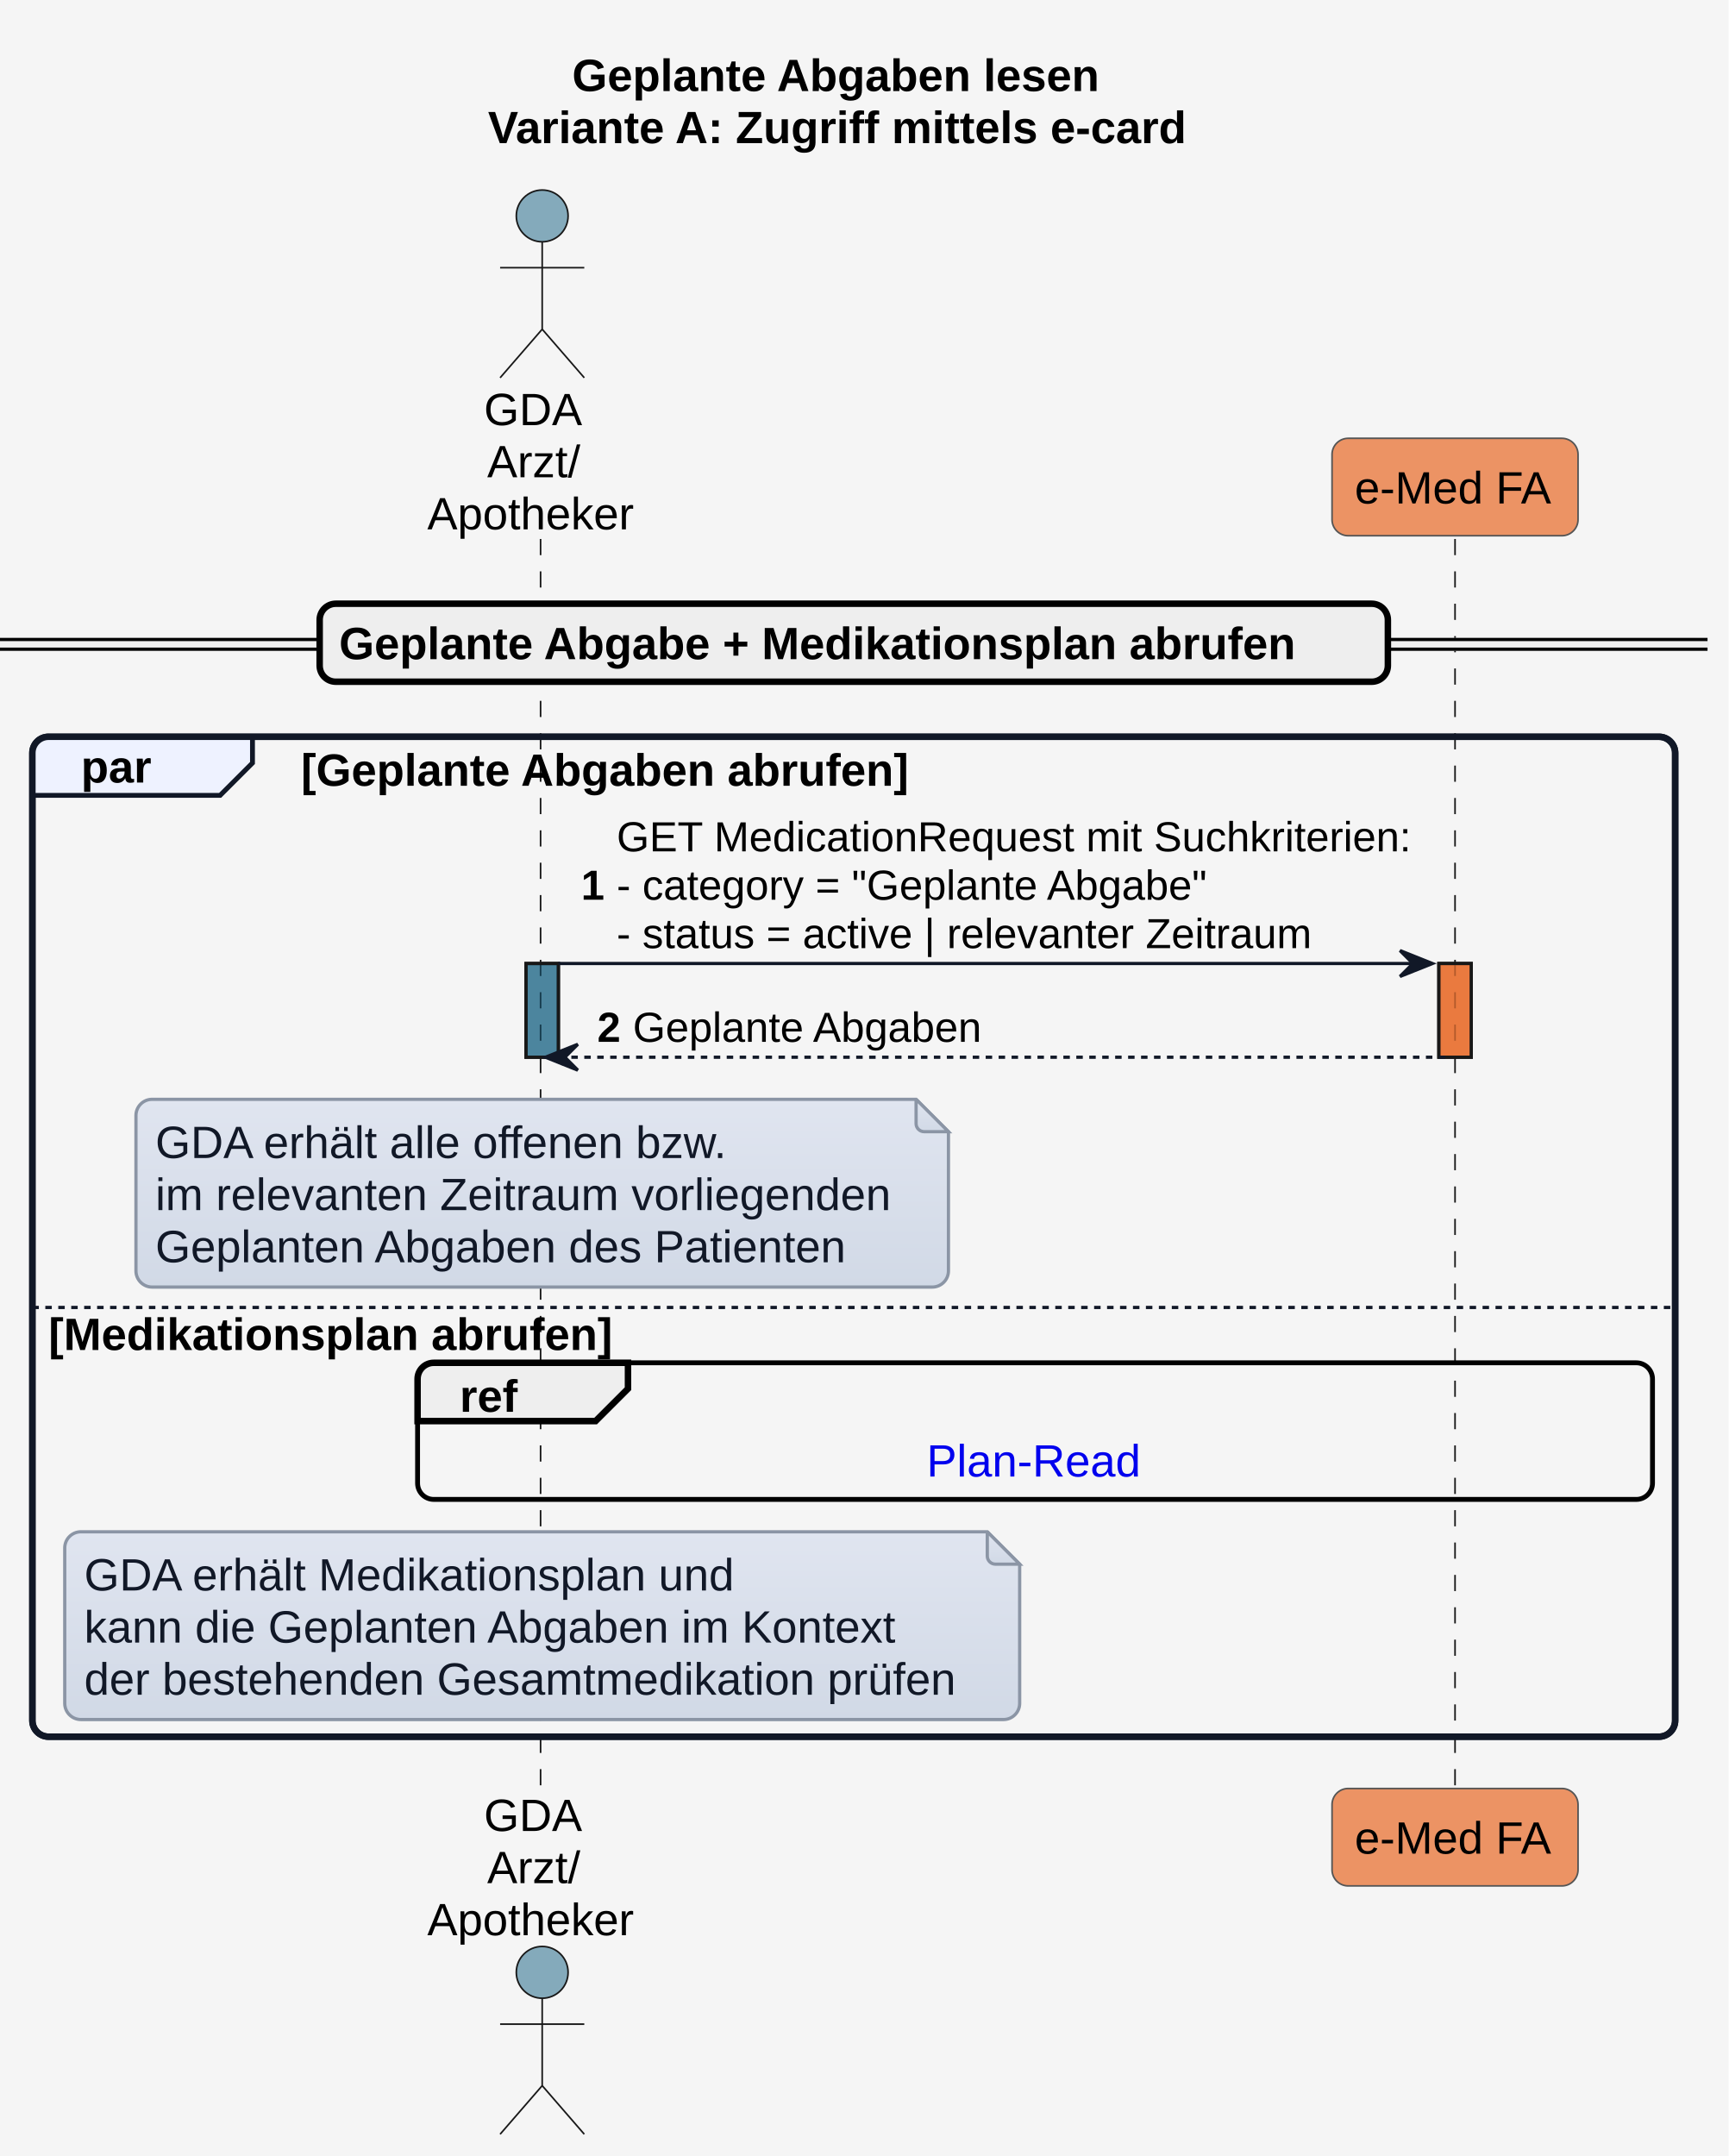
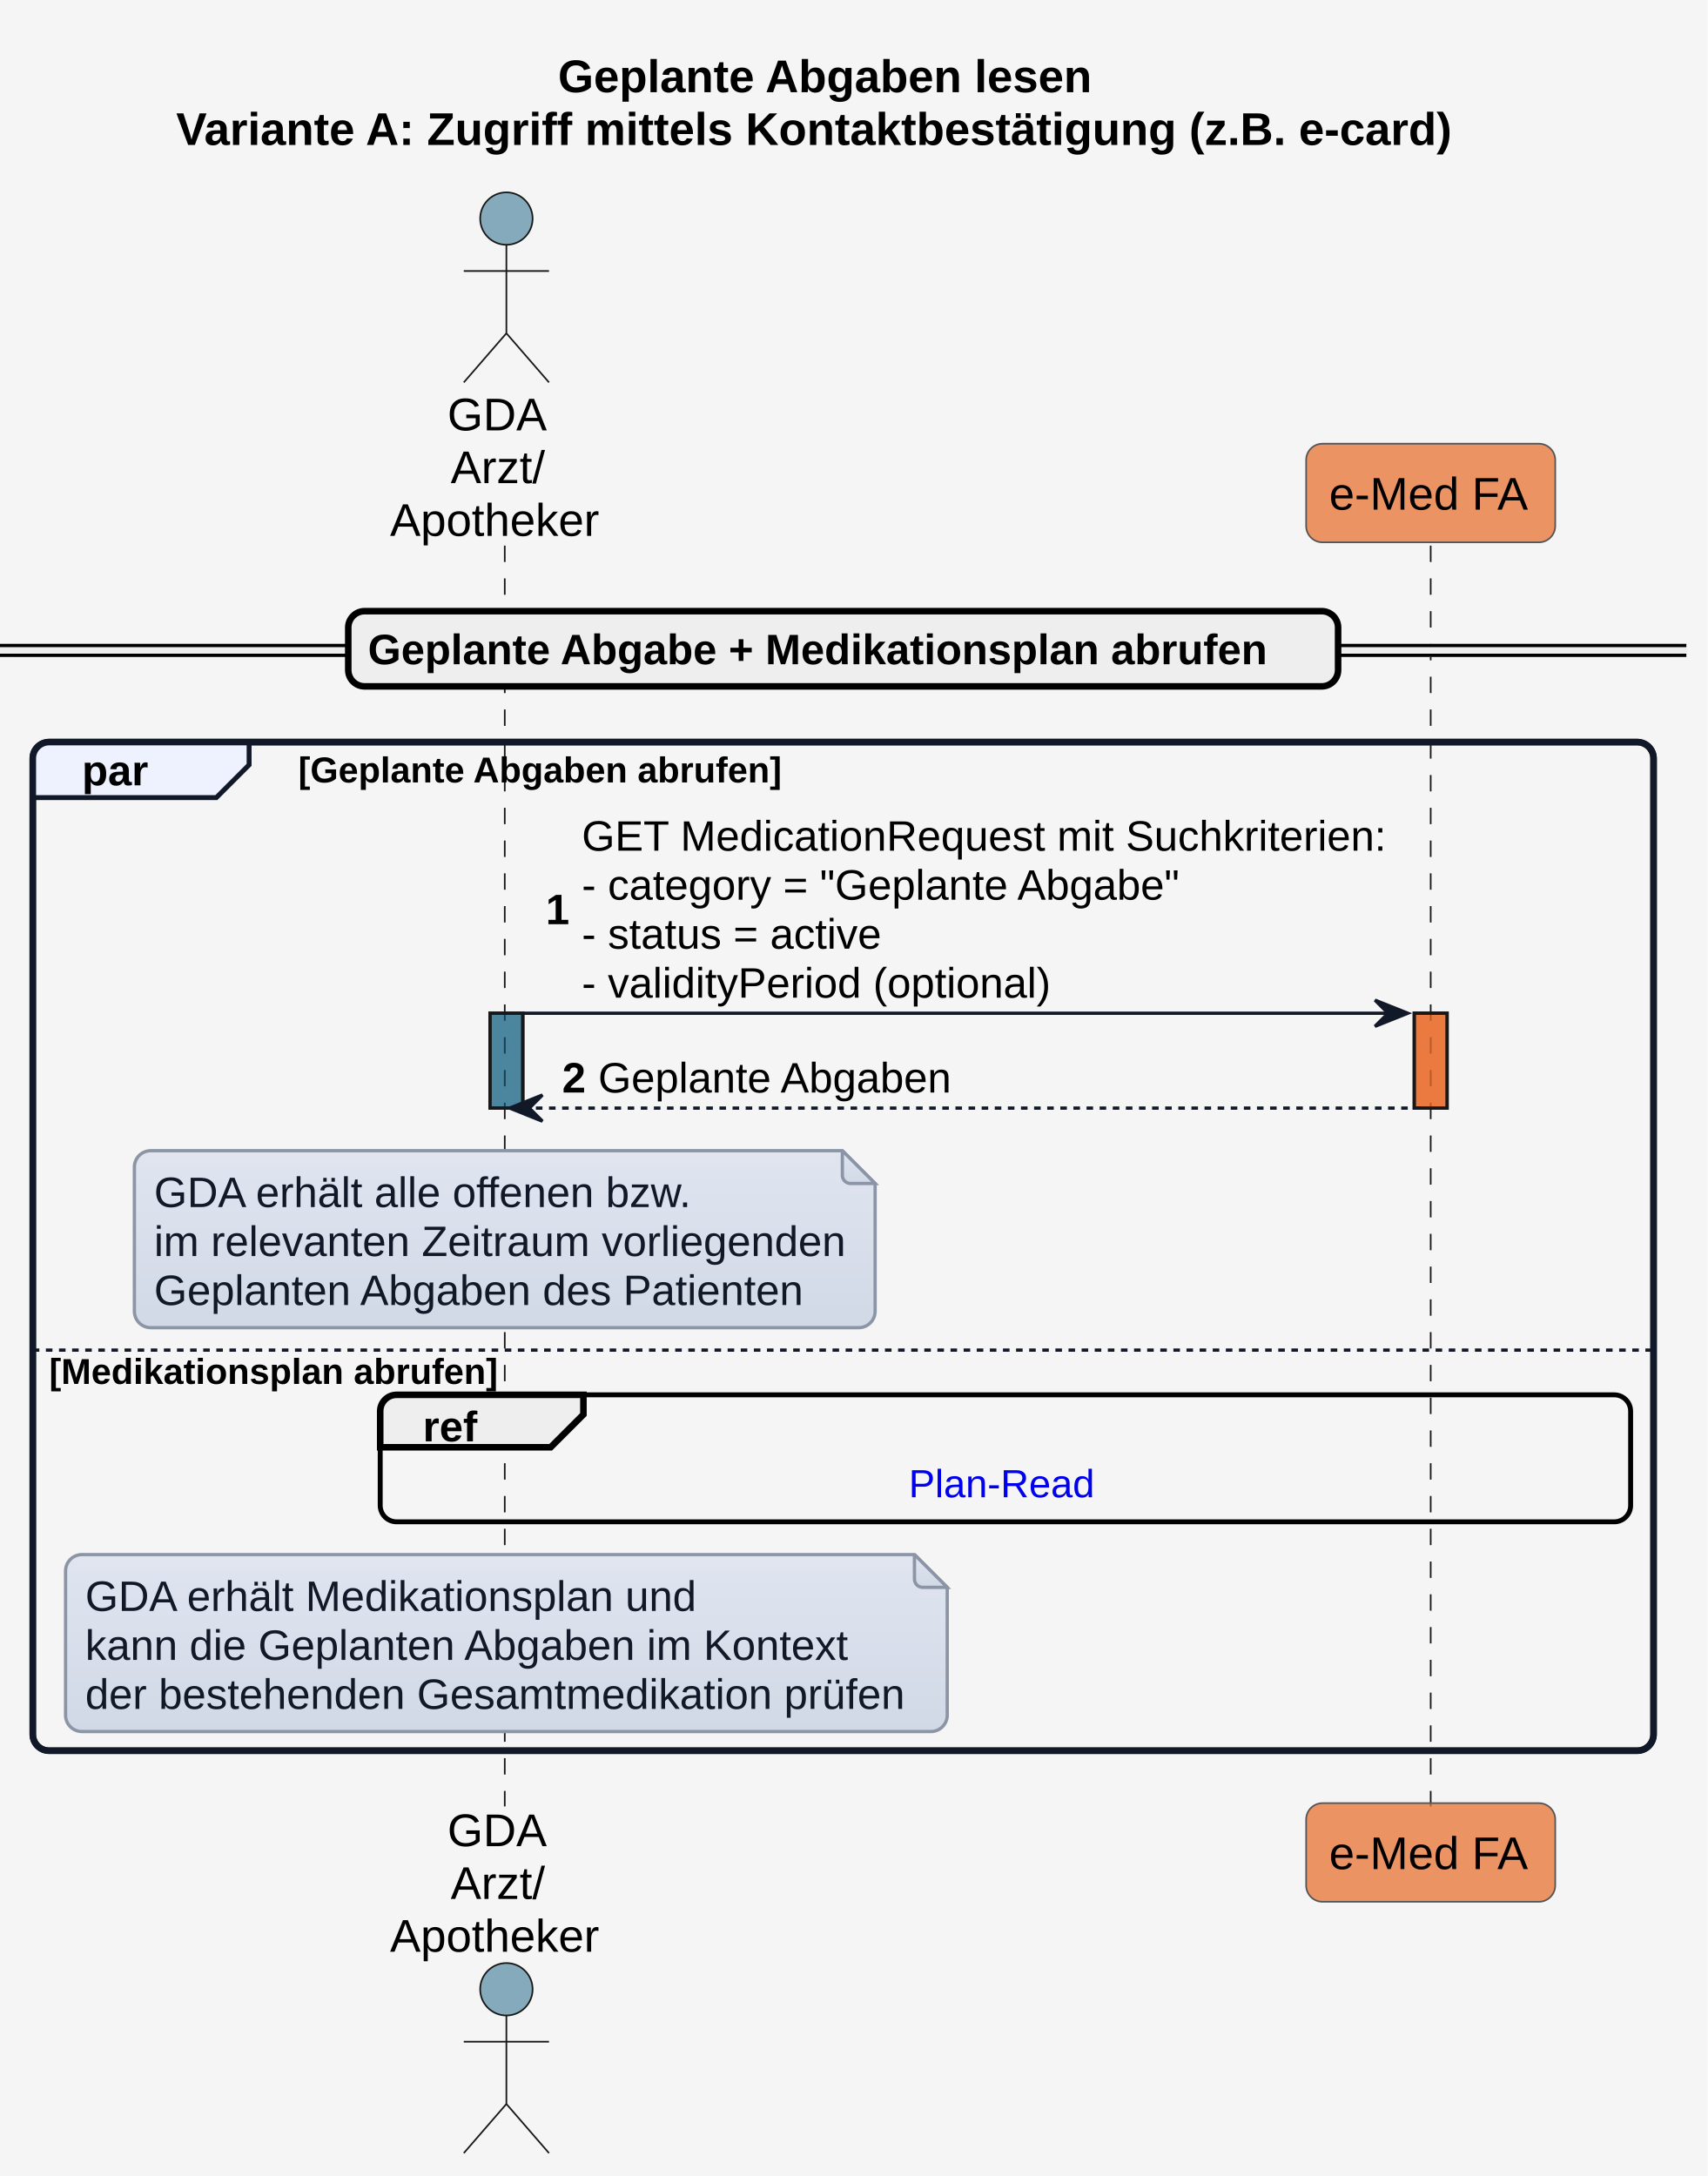
- <svg xmlns="http://www.w3.org/2000/svg" xmlns:xlink="http://www.w3.org/1999/xlink" contentStyleType="text/css" height="666px" preserveAspectRatio="none" style="width:534px;height:666px;background:#F5F5F5;" version="1.1" viewBox="0 0 534 666" width="534px" zoomAndPan="magnify">
+ <svg xmlns="http://www.w3.org/2000/svg" xmlns:xlink="http://www.w3.org/1999/xlink" contentStyleType="text/css" height="664px" preserveAspectRatio="none" style="width:521px;height:664px;background:#F5F5F5;" version="1.1" viewBox="0 0 521 664" width="521px" zoomAndPan="magnify">
  <defs>
-     <linearGradient id="ggqhrv69940rt0" x1="50%" x2="50%" y1="0%" y2="100%">
+     <linearGradient id="g1cok72akzqhra0" x1="50%" x2="50%" y1="0%" y2="100%">
      <stop offset="0%" stop-color="#E0E5F0" />
      <stop offset="100%" stop-color="#D1D9E6" />
    </linearGradient>
  </defs>
  <g>
-     <rect fill="#F5F5F5" height="666" style="stroke:none;stroke-width:1.0;" width="534" x="0" y="0" />
-     <text fill="#000000" font-family="Arial" font-size="14" font-weight="bold" lengthAdjust="spacing" textLength="173" x="176.75" y="28.132">Geplante Abgaben lesen</text>
-     <text fill="#000000" font-family="Arial" font-size="14" font-weight="bold" lengthAdjust="spacing" textLength="225" x="150.75" y="44.23">Variante A: Zugriff mittels e-card</text>
-     <rect fill="#156082" fill-opacity="0.502" height="28.949" style="stroke:#181818;stroke-width:1.0;" width="10" x="162.5" y="297.635" />
-     <rect fill="#E97232" fill-opacity="0.741" height="28.949" style="stroke:#181818;stroke-width:1.0;" width="10" x="444.5" y="297.635" />
-     <rect fill="none" height="308.88" rx="5" ry="5" style="stroke:#111827;stroke-width:2.0;" width="507.5" x="10" y="227.592" />
-     <line style="stroke:#181818;stroke-width:0.5;stroke-dasharray:5.0,5.0;" x1="167" x2="167" y1="166.493" y2="553.472" />
-     <line style="stroke:#181818;stroke-width:0.5;stroke-dasharray:5.0,5.0;" x1="449.5" x2="449.5" y1="166.493" y2="553.472" />
-     <text fill="#000000" font-family="Arial" font-size="14" lengthAdjust="spacing" textLength="30" x="149.5" y="131.329">GDA</text>
-     <text fill="#000000" font-family="Arial" font-size="14" lengthAdjust="spacing" textLength="28" x="150.5" y="147.428">Arzt/</text>
-     <text fill="#000000" font-family="Arial" font-size="14" lengthAdjust="spacing" textLength="65" x="132" y="163.526">Apotheker</text>
-     <ellipse cx="167.5" cy="66.697" fill="#156082" fill-opacity="0.502" rx="8" ry="8" style="stroke:#181818;stroke-width:0.5;" />
-     <path d="M167.5,74.697 L167.5,101.697 M154.5,82.697 L180.5,82.697 M167.5,101.697 L154.5,116.697 M167.5,101.697 L180.5,116.697 " fill="none" style="stroke:#181818;stroke-width:0.5;" />
-     <text fill="#000000" font-family="Arial" font-size="14" lengthAdjust="spacing" textLength="30" x="149.5" y="565.604">GDA</text>
-     <text fill="#000000" font-family="Arial" font-size="14" lengthAdjust="spacing" textLength="28" x="150.5" y="581.702">Arzt/</text>
-     <text fill="#000000" font-family="Arial" font-size="14" lengthAdjust="spacing" textLength="65" x="132" y="597.801">Apotheker</text>
-     <ellipse cx="167.5" cy="609.268" fill="#156082" fill-opacity="0.502" rx="8" ry="8" style="stroke:#181818;stroke-width:0.5;" />
-     <path d="M167.5,617.268 L167.5,644.268 M154.5,625.268 L180.5,625.268 M167.5,644.268 L154.5,659.268 M167.5,644.268 L180.5,659.268 " fill="none" style="stroke:#181818;stroke-width:0.5;" />
-     <rect fill="#E97232" fill-opacity="0.741" height="30.099" rx="5" ry="5" style="stroke:#555555;stroke-width:0.5;" width="76" x="411.5" y="135.394" />
-     <text fill="#000000" font-family="Arial" font-size="14" lengthAdjust="spacing" textLength="62" x="418.5" y="155.526">e-Med FA</text>
-     <rect fill="#E97232" fill-opacity="0.741" height="30.099" rx="5" ry="5" style="stroke:#555555;stroke-width:0.5;" width="76" x="411.5" y="552.472" />
-     <text fill="#000000" font-family="Arial" font-size="14" lengthAdjust="spacing" textLength="62" x="418.5" y="572.604">e-Med FA</text>
-     <rect fill="#156082" fill-opacity="0.502" height="28.949" style="stroke:#181818;stroke-width:1.0;" width="10" x="162.5" y="297.635" />
-     <rect fill="#E97232" fill-opacity="0.741" height="28.949" style="stroke:#181818;stroke-width:1.0;" width="10" x="444.5" y="297.635" />
-     <rect fill="#EEEEEE" height="3" rx="5" ry="5" style="stroke:#EEEEEE;stroke-width:1.0;" width="527.5" x="0" y="197.542" />
-     <line style="stroke:#000000;stroke-width:1.0;" x1="0" x2="527.5" y1="197.542" y2="197.542" />
-     <line style="stroke:#000000;stroke-width:1.0;" x1="0" x2="527.5" y1="200.542" y2="200.542" />
-     <rect fill="#EEEEEE" height="24.099" rx="5" ry="5" style="stroke:#000000;stroke-width:2.0;" width="330" x="98.75" y="186.493" />
-     <text fill="#000000" font-family="Arial" font-size="14" font-weight="bold" lengthAdjust="spacing" textLength="312" x="104.75" y="203.625">Geplante Abgabe + Medikationsplan abrufen</text>
-     <path d="M15,227.592 L78,227.592 L78,235.69 L68,245.69 L10,245.69 L10,232.592 A5,5 0 0 1 15,227.592 " fill="#EEF2FF" style="stroke:#111827;stroke-width:1.5;" />
-     <rect fill="none" height="308.88" rx="5" ry="5" style="stroke:#111827;stroke-width:2.0;" width="507.5" x="10" y="227.592" />
-     <text fill="#000000" font-family="Arial" font-size="14" font-weight="bold" lengthAdjust="spacing" textLength="23" x="25" y="241.724">par</text>
-     <text fill="#000000" font-family="Arial" font-size="14" font-weight="bold" lengthAdjust="spacing" textLength="199" x="93" y="242.724">[Geplante Abgaben abrufen]</text>
-     <polygon fill="#111827" points="432.5,293.635,442.5,297.635,432.5,301.635,436.5,297.635" style="stroke:#111827;stroke-width:1.0;" />
-     <line style="stroke:#111827;stroke-width:1.0;" x1="172.5" x2="438.5" y1="297.635" y2="297.635" />
-     <text fill="#000000" font-family="Arial" font-size="13" font-weight="bold" lengthAdjust="spacing" textLength="7" x="179.5" y="277.932">1</text>
-     <text fill="#000000" font-family="Arial" font-size="13" lengthAdjust="spacing" textLength="247" x="190.5" y="262.983">GET MedicationRequest mit Suchkriterien:</text>
-     <text fill="#000000" font-family="Arial" font-size="13" lengthAdjust="spacing" textLength="184" x="190.5" y="277.932">- category = "Geplante Abgabe"</text>
-     <text fill="#000000" font-family="Arial" font-size="13" lengthAdjust="spacing" textLength="213" x="190.5" y="292.88">- status = active | relevanter Zeitraum</text>
-     <polygon fill="#111827" points="178.5,322.584,168.5,326.584,178.5,330.584,174.5,326.584" style="stroke:#111827;stroke-width:1.0;" />
-     <line style="stroke:#111827;stroke-width:1.0;stroke-dasharray:2.0,2.0;" x1="172.5" x2="448.5" y1="326.584" y2="326.584" />
-     <text fill="#000000" font-family="Arial" font-size="13" font-weight="bold" lengthAdjust="spacing" textLength="7" x="184.5" y="321.829">2</text>
-     <text fill="#000000" font-family="Arial" font-size="13" lengthAdjust="spacing" textLength="107" x="195.5" y="321.829">Geplante Abgaben</text>
-     <path d="M42,344.584 L42,392.584 A5,5 0 0 0 47,397.584 L288,397.584 A5,5 0 0 0 293,392.584 L293,349.584 L283,339.584 L47,339.584 A5,5 0 0 0 42,344.584 " fill="url(#ggqhrv69940rt0)" style="stroke:#8B95A5;stroke-width:1.0;" />
-     <path d="M283,339.584 L283,347.084 A2.5,2.5 0 0 0 285.5,349.584 L293,349.584 L283,339.584 " fill="url(#ggqhrv69940rt0)" style="stroke:#8B95A5;stroke-width:1.0;" />
-     <text fill="#111827" font-family="Arial" font-size="14" lengthAdjust="spacing" textLength="179" x="48" y="357.716">GDA erhält alle offenen bzw.</text>
-     <text fill="#111827" font-family="Arial" font-size="14" lengthAdjust="spacing" textLength="230" x="48" y="373.815">im relevanten Zeitraum vorliegenden</text>
-     <text fill="#111827" font-family="Arial" font-size="14" lengthAdjust="spacing" textLength="218" x="48" y="389.913">Geplanten Abgaben des Patienten</text>
-     <line style="stroke:#111827;stroke-width:1.0;stroke-dasharray:2.0,2.0;" x1="10" x2="517.5" y1="403.88" y2="403.88" />
-     <text fill="#000000" font-family="Arial" font-size="14" font-weight="bold" lengthAdjust="spacing" textLength="185" x="15" y="417.012">[Medikationsplan abrufen]</text>
-     <rect fill="none" height="42.197" rx="5" ry="5" style="stroke:#000000;stroke-width:1.5;" width="381.5" x="129" y="420.978" />
-     <path d="M134,420.978 L194,420.978 L194,428.978 L184,438.978 L129,438.978 L129,425.978 A5,5 0 0 1 134,420.978 " fill="#EEEEEE" style="stroke:#000000;stroke-width:2.0;" />
-     <text fill="#000000" font-family="Arial" font-size="14" font-weight="bold" lengthAdjust="spacing" textLength="20" x="142" y="436.11">ref</text>
+     <rect fill="#F5F5F5" height="664" style="stroke:none;stroke-width:1.0;" width="521" x="0" y="0" />
+     <text fill="#000000" font-family="Arial" font-size="14" font-weight="bold" lengthAdjust="spacing" textLength="173" x="170.25" y="28.132">Geplante Abgaben lesen</text>
+     <text fill="#000000" font-family="Arial" font-size="14" font-weight="bold" lengthAdjust="spacing" textLength="406" x="53.75" y="44.23">Variante A: Zugriff mittels Kontaktbestätigung (z.B. e-card)</text>
+     <rect fill="#156082" fill-opacity="0.502" height="28.949" style="stroke:#181818;stroke-width:1.0;" width="10" x="149.5" y="309.185" />
+     <rect fill="#E97232" fill-opacity="0.741" height="28.949" style="stroke:#181818;stroke-width:1.0;" width="10" x="431.5" y="309.185" />
+     <rect fill="none" height="307.781" rx="5" ry="5" style="stroke:#111827;stroke-width:2.0;" width="494.5" x="10" y="226.442" />
+     <line style="stroke:#181818;stroke-width:0.5;stroke-dasharray:5.0,5.0;" x1="154" x2="154" y1="166.493" y2="551.223" />
+     <line style="stroke:#181818;stroke-width:0.5;stroke-dasharray:5.0,5.0;" x1="436.5" x2="436.5" y1="166.493" y2="551.223" />
+     <text fill="#000000" font-family="Arial" font-size="14" lengthAdjust="spacing" textLength="30" x="136.5" y="131.329">GDA</text>
+     <text fill="#000000" font-family="Arial" font-size="14" lengthAdjust="spacing" textLength="28" x="137.5" y="147.428">Arzt/</text>
+     <text fill="#000000" font-family="Arial" font-size="14" lengthAdjust="spacing" textLength="65" x="119" y="163.526">Apotheker</text>
+     <ellipse cx="154.5" cy="66.697" fill="#156082" fill-opacity="0.502" rx="8" ry="8" style="stroke:#181818;stroke-width:0.5;" />
+     <path d="M154.5,74.697 L154.5,101.697 M141.5,82.697 L167.5,82.697 M154.5,101.697 L141.5,116.697 M154.5,101.697 L167.5,116.697 " fill="none" style="stroke:#181818;stroke-width:0.5;" />
+     <text fill="#000000" font-family="Arial" font-size="14" lengthAdjust="spacing" textLength="30" x="136.5" y="563.355">GDA</text>
+     <text fill="#000000" font-family="Arial" font-size="14" lengthAdjust="spacing" textLength="28" x="137.5" y="579.454">Arzt/</text>
+     <text fill="#000000" font-family="Arial" font-size="14" lengthAdjust="spacing" textLength="65" x="119" y="595.552">Apotheker</text>
+     <ellipse cx="154.5" cy="607.019" fill="#156082" fill-opacity="0.502" rx="8" ry="8" style="stroke:#181818;stroke-width:0.5;" />
+     <path d="M154.5,615.019 L154.5,642.019 M141.5,623.019 L167.5,623.019 M154.5,642.019 L141.5,657.019 M154.5,642.019 L167.5,657.019 " fill="none" style="stroke:#181818;stroke-width:0.5;" />
+     <rect fill="#E97232" fill-opacity="0.741" height="30.099" rx="5" ry="5" style="stroke:#555555;stroke-width:0.5;" width="76" x="398.5" y="135.394" />
+     <text fill="#000000" font-family="Arial" font-size="14" lengthAdjust="spacing" textLength="62" x="405.5" y="155.526">e-Med FA</text>
+     <rect fill="#E97232" fill-opacity="0.741" height="30.099" rx="5" ry="5" style="stroke:#555555;stroke-width:0.5;" width="76" x="398.5" y="550.223" />
+     <text fill="#000000" font-family="Arial" font-size="14" lengthAdjust="spacing" textLength="62" x="405.5" y="570.355">e-Med FA</text>
+     <rect fill="#156082" fill-opacity="0.502" height="28.949" style="stroke:#181818;stroke-width:1.0;" width="10" x="149.5" y="309.185" />
+     <rect fill="#E97232" fill-opacity="0.741" height="28.949" style="stroke:#181818;stroke-width:1.0;" width="10" x="431.5" y="309.185" />
+     <rect fill="#EEEEEE" height="3" rx="5" ry="5" style="stroke:#EEEEEE;stroke-width:1.0;" width="514.5" x="0" y="196.968" />
+     <line style="stroke:#000000;stroke-width:1.0;" x1="0" x2="514.5" y1="196.968" y2="196.968" />
+     <line style="stroke:#000000;stroke-width:1.0;" x1="0" x2="514.5" y1="199.968" y2="199.968" />
+     <rect fill="#EEEEEE" height="22.949" rx="5" ry="5" style="stroke:#000000;stroke-width:2.0;" width="302" x="106.25" y="186.493" />
+     <text fill="#000000" font-family="Arial" font-size="13" font-weight="bold" lengthAdjust="spacing" textLength="284" x="112.25" y="202.687">Geplante Abgabe + Medikationsplan abrufen</text>
+     <path d="M15,226.442 L76,226.442 L76,233.391 L66,243.391 L10,243.391 L10,231.442 A5,5 0 0 1 15,226.442 " fill="#EEF2FF" style="stroke:#111827;stroke-width:1.5;" />
+     <rect fill="none" height="307.781" rx="5" ry="5" style="stroke:#111827;stroke-width:2.0;" width="494.5" x="10" y="226.442" />
+     <text fill="#000000" font-family="Arial" font-size="13" font-weight="bold" lengthAdjust="spacing" textLength="21" x="25" y="239.636">par</text>
+     <text fill="#000000" font-family="Arial" font-size="11" font-weight="bold" lengthAdjust="spacing" textLength="155" x="91" y="238.76">[Geplante Abgaben abrufen]</text>
+     <polygon fill="#111827" points="419.5,305.185,429.5,309.185,419.5,313.185,423.5,309.185" style="stroke:#111827;stroke-width:1.0;" />
+     <line style="stroke:#111827;stroke-width:1.0;" x1="159.5" x2="425.5" y1="309.185" y2="309.185" />
+     <text fill="#000000" font-family="Arial" font-size="13" font-weight="bold" lengthAdjust="spacing" textLength="7" x="166.5" y="282.008">1</text>
+     <text fill="#000000" font-family="Arial" font-size="13" lengthAdjust="spacing" textLength="247" x="177.5" y="259.584">GET MedicationRequest mit Suchkriterien:</text>
+     <text fill="#000000" font-family="Arial" font-size="13" lengthAdjust="spacing" textLength="184" x="177.5" y="274.533">- category = "Geplante Abgabe"</text>
+     <text fill="#000000" font-family="Arial" font-size="13" lengthAdjust="spacing" textLength="93" x="177.5" y="289.482">- status = active</text>
+     <text fill="#000000" font-family="Arial" font-size="13" lengthAdjust="spacing" textLength="141" x="177.5" y="304.431">- validityPeriod (optional)</text>
+     <polygon fill="#111827" points="165.5,334.134,155.5,338.134,165.5,342.134,161.5,338.134" style="stroke:#111827;stroke-width:1.0;" />
+     <line style="stroke:#111827;stroke-width:1.0;stroke-dasharray:2.0,2.0;" x1="159.5" x2="435.5" y1="338.134" y2="338.134" />
+     <text fill="#000000" font-family="Arial" font-size="13" font-weight="bold" lengthAdjust="spacing" textLength="7" x="171.5" y="333.379">2</text>
+     <text fill="#000000" font-family="Arial" font-size="13" lengthAdjust="spacing" textLength="107" x="182.5" y="333.379">Geplante Abgaben</text>
+     <path d="M41,356.134 L41,400.134 A5,5 0 0 0 46,405.134 L262,405.134 A5,5 0 0 0 267,400.134 L267,361.134 L257,351.134 L46,351.134 A5,5 0 0 0 41,356.134 " fill="url(#g1cok72akzqhra0)" style="stroke:#8B95A5;stroke-width:1.0;" />
+     <path d="M257,351.134 L257,358.634 A2.5,2.5 0 0 0 259.5,361.134 L267,361.134 L257,351.134 " fill="url(#g1cok72akzqhra0)" style="stroke:#8B95A5;stroke-width:1.0;" />
+     <text fill="#111827" font-family="Arial" font-size="13" lengthAdjust="spacing" textLength="164" x="47" y="368.328">GDA erhält alle offenen bzw.</text>
+     <text fill="#111827" font-family="Arial" font-size="13" lengthAdjust="spacing" textLength="205" x="47" y="383.277">im relevanten Zeitraum vorliegenden</text>
+     <text fill="#111827" font-family="Arial" font-size="13" lengthAdjust="spacing" textLength="198" x="47" y="398.226">Geplanten Abgaben des Patienten</text>
+     <line style="stroke:#111827;stroke-width:1.0;stroke-dasharray:2.0,2.0;" x1="10" x2="504.5" y1="411.981" y2="411.981" />
+     <text fill="#000000" font-family="Arial" font-size="11" font-weight="bold" lengthAdjust="spacing" textLength="145" x="15" y="422.298">[Medikationsplan abrufen]</text>
+     <rect fill="none" height="38.748" rx="5" ry="5" style="stroke:#000000;stroke-width:1.5;" width="381.5" x="116" y="425.629" />
+     <path d="M121,425.629 L178,425.629 L178,431.629 L168,441.629 L116,441.629 L116,430.629 A5,5 0 0 1 121,425.629 " fill="#EEEEEE" style="stroke:#000000;stroke-width:2.0;" />
+     <text fill="#000000" font-family="Arial" font-size="13" font-weight="bold" lengthAdjust="spacing" textLength="17" x="129" y="439.823">ref</text>
    <a href="interactions.html#sequenzdiagramm-plan-read" target="_top" title="interactions.html#sequenzdiagramm-plan-read" xlink:actuate="onRequest" xlink:href="interactions.html#sequenzdiagramm-plan-read" xlink:show="new" xlink:title="interactions.html#sequenzdiagramm-plan-read" xlink:type="simple">
-       <text fill="#0000EE" font-family="Arial" font-size="14" lengthAdjust="spacing" textLength="67" x="286.25" y="456.11">Plan-Read</text>
+       <text fill="#0000EE" font-family="Arial" font-size="12" lengthAdjust="spacing" textLength="59" x="277.25" y="456.885">Plan-Read</text>
    </a>
-     <path d="M20,478.176 L20,526.176 A5,5 0 0 0 25,531.176 L310,531.176 A5,5 0 0 0 315,526.176 L315,483.176 L305,473.176 L25,473.176 A5,5 0 0 0 20,478.176 " fill="url(#ggqhrv69940rt0)" style="stroke:#8B95A5;stroke-width:1.0;" />
-     <path d="M305,473.176 L305,480.676 A2.5,2.5 0 0 0 307.5,483.176 L315,483.176 L305,473.176 " fill="url(#ggqhrv69940rt0)" style="stroke:#8B95A5;stroke-width:1.0;" />
-     <text fill="#111827" font-family="Arial" font-size="14" lengthAdjust="spacing" textLength="204" x="26" y="491.308">GDA erhält Medikationsplan und</text>
-     <text fill="#111827" font-family="Arial" font-size="14" lengthAdjust="spacing" textLength="254" x="26" y="507.406">kann die Geplanten Abgaben im Kontext</text>
-     <text fill="#111827" font-family="Arial" font-size="14" lengthAdjust="spacing" textLength="274" x="26" y="523.505">der bestehenden Gesamtmedikation prüfen</text>
+     <path d="M20,479.377 L20,523.377 A5,5 0 0 0 25,528.377 L284,528.377 A5,5 0 0 0 289,523.377 L289,484.377 L279,474.377 L25,474.377 A5,5 0 0 0 20,479.377 " fill="url(#g1cok72akzqhra0)" style="stroke:#8B95A5;stroke-width:1.0;" />
+     <path d="M279,474.377 L279,481.877 A2.5,2.5 0 0 0 281.5,484.377 L289,484.377 L279,474.377 " fill="url(#g1cok72akzqhra0)" style="stroke:#8B95A5;stroke-width:1.0;" />
+     <text fill="#111827" font-family="Arial" font-size="13" lengthAdjust="spacing" textLength="187" x="26" y="491.571">GDA erhält Medikationsplan und</text>
+     <text fill="#111827" font-family="Arial" font-size="13" lengthAdjust="spacing" textLength="234" x="26" y="506.519">kann die Geplanten Abgaben im Kontext</text>
+     <text fill="#111827" font-family="Arial" font-size="13" lengthAdjust="spacing" textLength="248" x="26" y="521.468">der bestehenden Gesamtmedikation prüfen</text>
  </g>
</svg>
